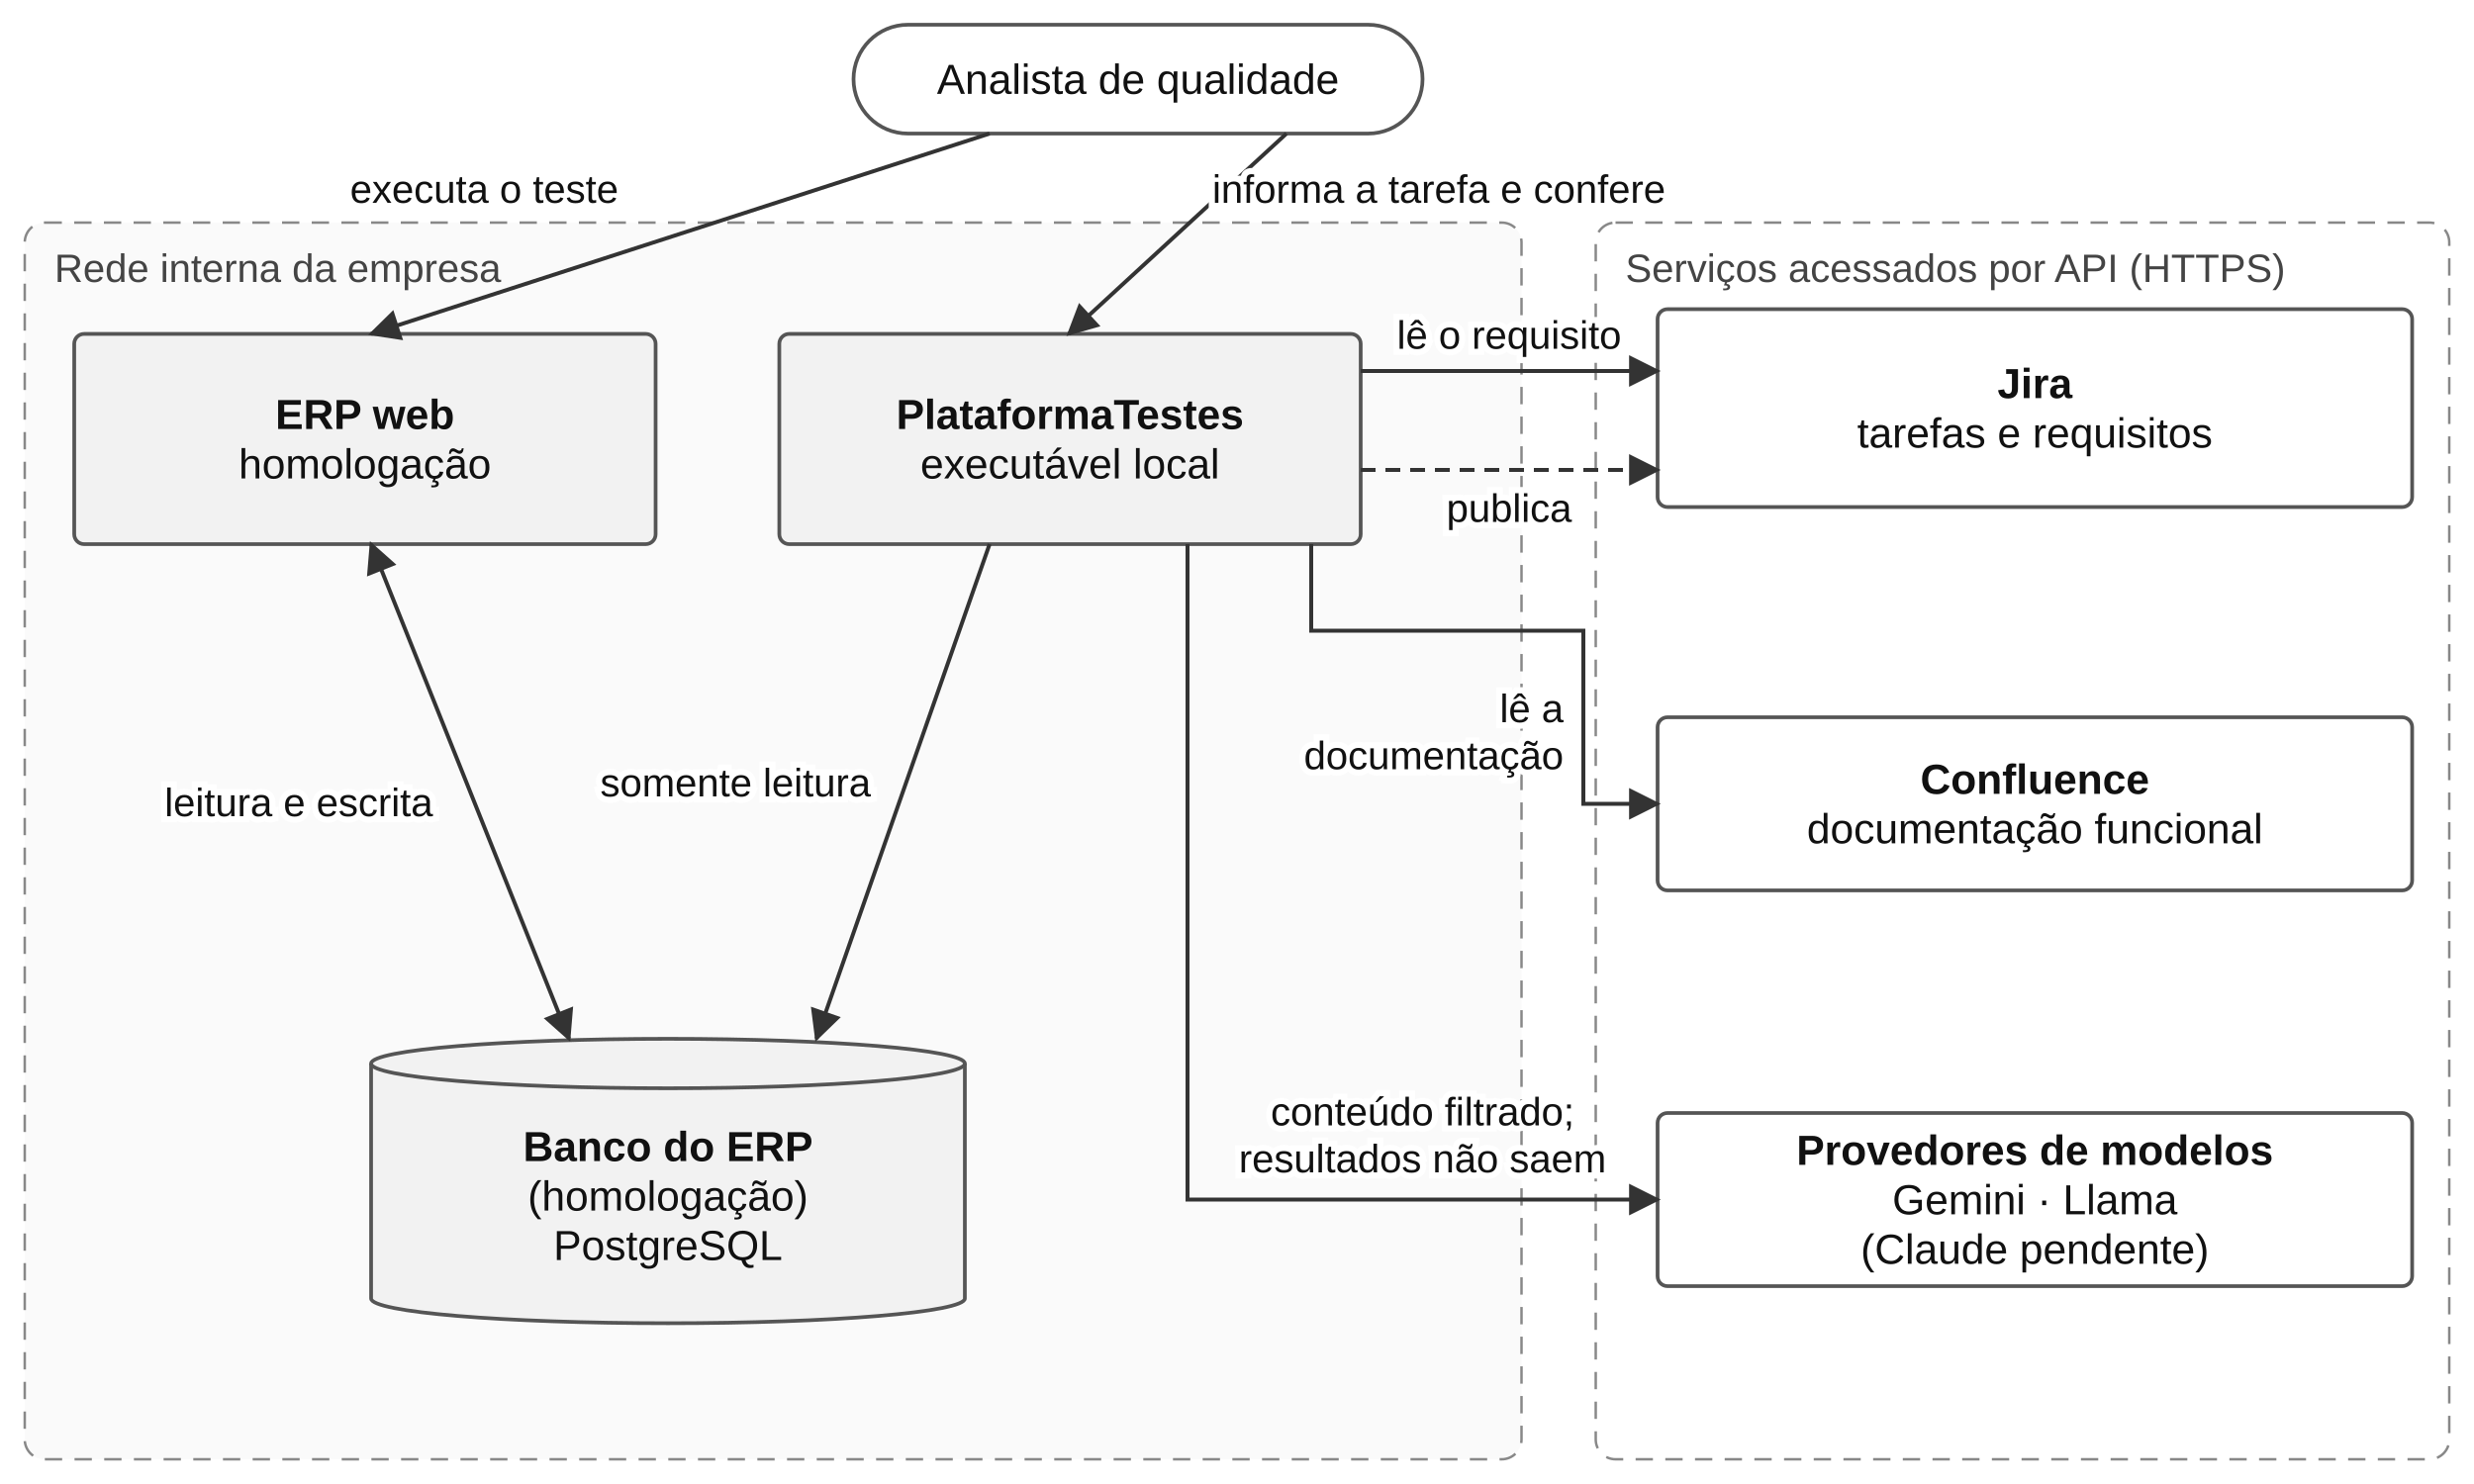
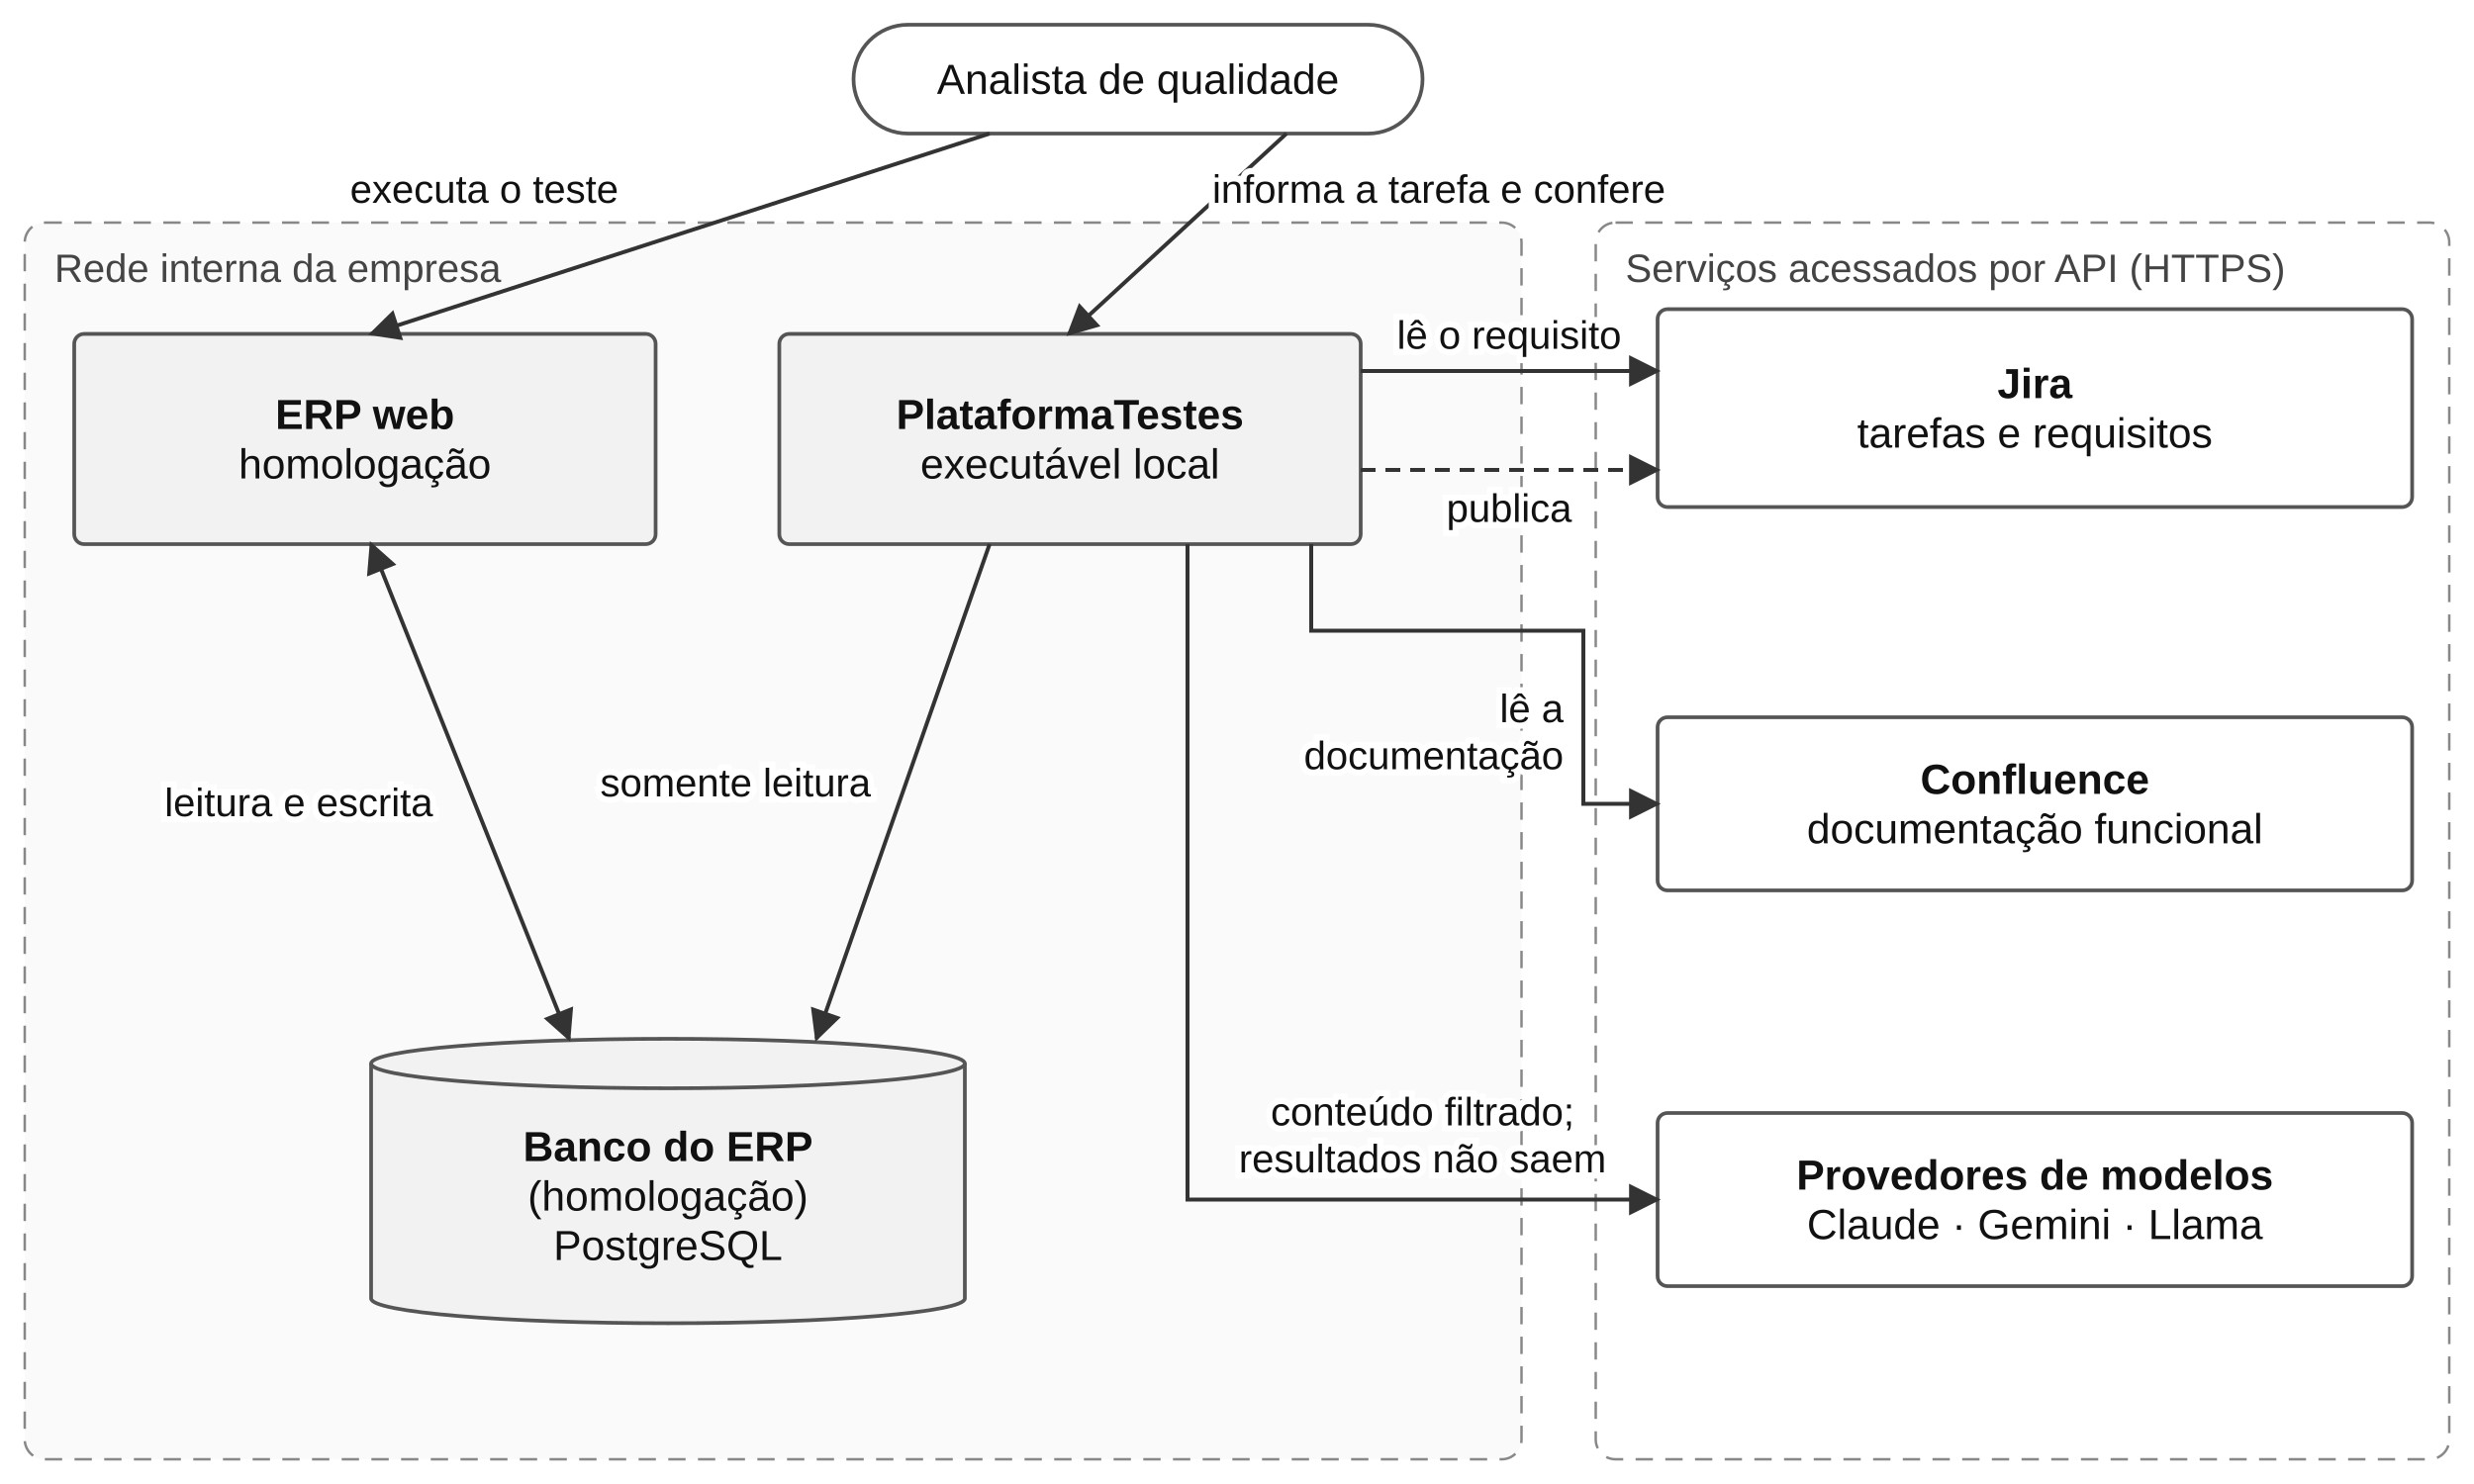
<svg xmlns="http://www.w3.org/2000/svg" width="1000" height="600" viewBox="0 0 1000 600" font-family="Arial" font-size="17" fill="#111">
  <defs>
    <marker id="m" viewBox="0 0 10 10" refX="9" refY="5" markerWidth="8" markerHeight="8" orient="auto-start-reverse">
      <path d="M0,0 L10,5 L0,10 z" fill="#333" />
    </marker>
  </defs>
  <rect width="100%" height="100%" fill="#fff" />
  <rect x="345" y="10" width="230" height="44" rx="22" fill="#fff" stroke="#555" stroke-width="1.5" />
  <text x="460.0" y="37.95" text-anchor="middle">Analista de qualidade</text>
  <rect x="10" y="90" width="605" height="500" rx="8" fill="#fafafa" stroke="#888" stroke-dasharray="7,5" />
  <text x="22" y="114" fill="#444" font-size="16">Rede interna da empresa</text>
  <rect x="645" y="90" width="345" height="500" rx="8" fill="#fff" stroke="#888" stroke-dasharray="7,5" />
  <text x="657" y="114" fill="#444" font-size="16">Serviços acessados por API (HTTPS)</text>
  <rect x="30" y="135" width="235" height="85" rx="4" fill="#f2f2f2" stroke="#555" stroke-width="1.5" />
  <text x="147.5" y="173.45" text-anchor="middle" font-weight="bold">ERP web</text>
  <text x="147.5" y="193.45" text-anchor="middle">homologação</text>
  <rect x="315" y="135" width="235" height="85" rx="4" fill="#f2f2f2" stroke="#555" stroke-width="1.5" />
  <text x="432.5" y="173.45" text-anchor="middle" font-weight="bold">PlataformaTestes</text>
  <text x="432.5" y="193.45" text-anchor="middle">executável local</text>
  <path d="M150,430 A120.0,10 0 0,1 390,430 L390,525 A120.0,10 0 0,1 150,525 Z" fill="#f2f2f2" stroke="#555" stroke-width="1.5" />
  <path d="M150,430 A120.0,10 0 0,0 390,430" fill="none" stroke="#555" stroke-width="1.5" />
  <text x="270.0" y="469.45" text-anchor="middle" font-weight="bold">Banco do ERP</text>
  <text x="270.0" y="489.45" text-anchor="middle">(homologação)</text>
  <text x="270.0" y="509.45" text-anchor="middle">PostgreSQL</text>
  <rect x="670" y="125" width="305" height="80" rx="4" fill="#fff" stroke="#555" stroke-width="1.5" />
  <text x="822.5" y="160.95" text-anchor="middle" font-weight="bold">Jira</text>
  <text x="822.5" y="180.95" text-anchor="middle">tarefas e requisitos</text>
  <rect x="670" y="290" width="305" height="70" rx="4" fill="#fff" stroke="#555" stroke-width="1.5" />
  <text x="822.5" y="320.95" text-anchor="middle" font-weight="bold">Confluence</text>
  <text x="822.5" y="340.95" text-anchor="middle">documentação funcional</text>
  <rect x="670" y="450" width="305" height="70" rx="4" fill="#fff" stroke="#555" stroke-width="1.5" />
-   <text x="822.5" y="470.95" text-anchor="middle" font-weight="bold">Provedores de modelos</text>
-   <text x="822.5" y="490.95" text-anchor="middle">Gemini · Llama</text>
-   <text x="822.5" y="510.95" text-anchor="middle">(Claude pendente)</text>
+   <text x="822.5" y="480.95" text-anchor="middle" font-weight="bold">Provedores de modelos</text>
+   <text x="822.5" y="500.95" text-anchor="middle">Claude · Gemini · Llama</text>
  <path d="M400,54 L150,135" fill="none" stroke="#333" stroke-width="1.6" marker-end="url(#m)" />
  <text x="250" y="82" text-anchor="end" font-size="16" paint-order="stroke" stroke="#fff" stroke-width="5">executa o teste</text>
  <path d="M520,54 L432,135" fill="none" stroke="#333" stroke-width="1.6" marker-end="url(#m)" />
  <text x="490" y="82" text-anchor="start" font-size="16" paint-order="stroke" stroke="#fff" stroke-width="5">informa a tarefa e confere</text>
  <path d="M150,220 L230,420" fill="none" stroke="#333" stroke-width="1.6" marker-end="url(#m)" marker-start="url(#m)" />
  <text x="175" y="330" text-anchor="end" font-size="16" paint-order="stroke" stroke="#fff" stroke-width="5">leitura e escrita</text>
  <path d="M400,220 L330,420" fill="none" stroke="#333" stroke-width="1.6" marker-end="url(#m)" />
  <text x="352" y="322" text-anchor="end" font-size="16" paint-order="stroke" stroke="#fff" stroke-width="5">somente leitura</text>
  <path d="M550,150 L670,150" fill="none" stroke="#333" stroke-width="1.6" marker-end="url(#m)" />
  <text x="610" y="141" text-anchor="middle" font-size="16" paint-order="stroke" stroke="#fff" stroke-width="5">lê o requisito</text>
  <path d="M550,190 L670,190" fill="none" stroke="#333" stroke-width="1.6" stroke-dasharray="6,4" marker-end="url(#m)" />
  <text x="610" y="211" text-anchor="middle" font-size="16" paint-order="stroke" stroke="#fff" stroke-width="5">publica</text>
  <path d="M530,220 L530,255 L640,255 L640,325 L670,325" fill="none" stroke="#333" stroke-width="1.6" marker-end="url(#m)" />
  <text x="632" y="292" text-anchor="end" font-size="16" paint-order="stroke" stroke="#fff" stroke-width="5">lê a</text>
  <text x="632" y="311" text-anchor="end" font-size="16" paint-order="stroke" stroke="#fff" stroke-width="5">documentação</text>
  <path d="M480,220 L480,485 L670,485" fill="none" stroke="#333" stroke-width="1.6" marker-end="url(#m)" />
  <text x="575" y="455" text-anchor="middle" font-size="16" paint-order="stroke" stroke="#fff" stroke-width="5">conteúdo filtrado;</text>
  <text x="575" y="474" text-anchor="middle" font-size="16" paint-order="stroke" stroke="#fff" stroke-width="5">resultados não saem</text>
</svg>
